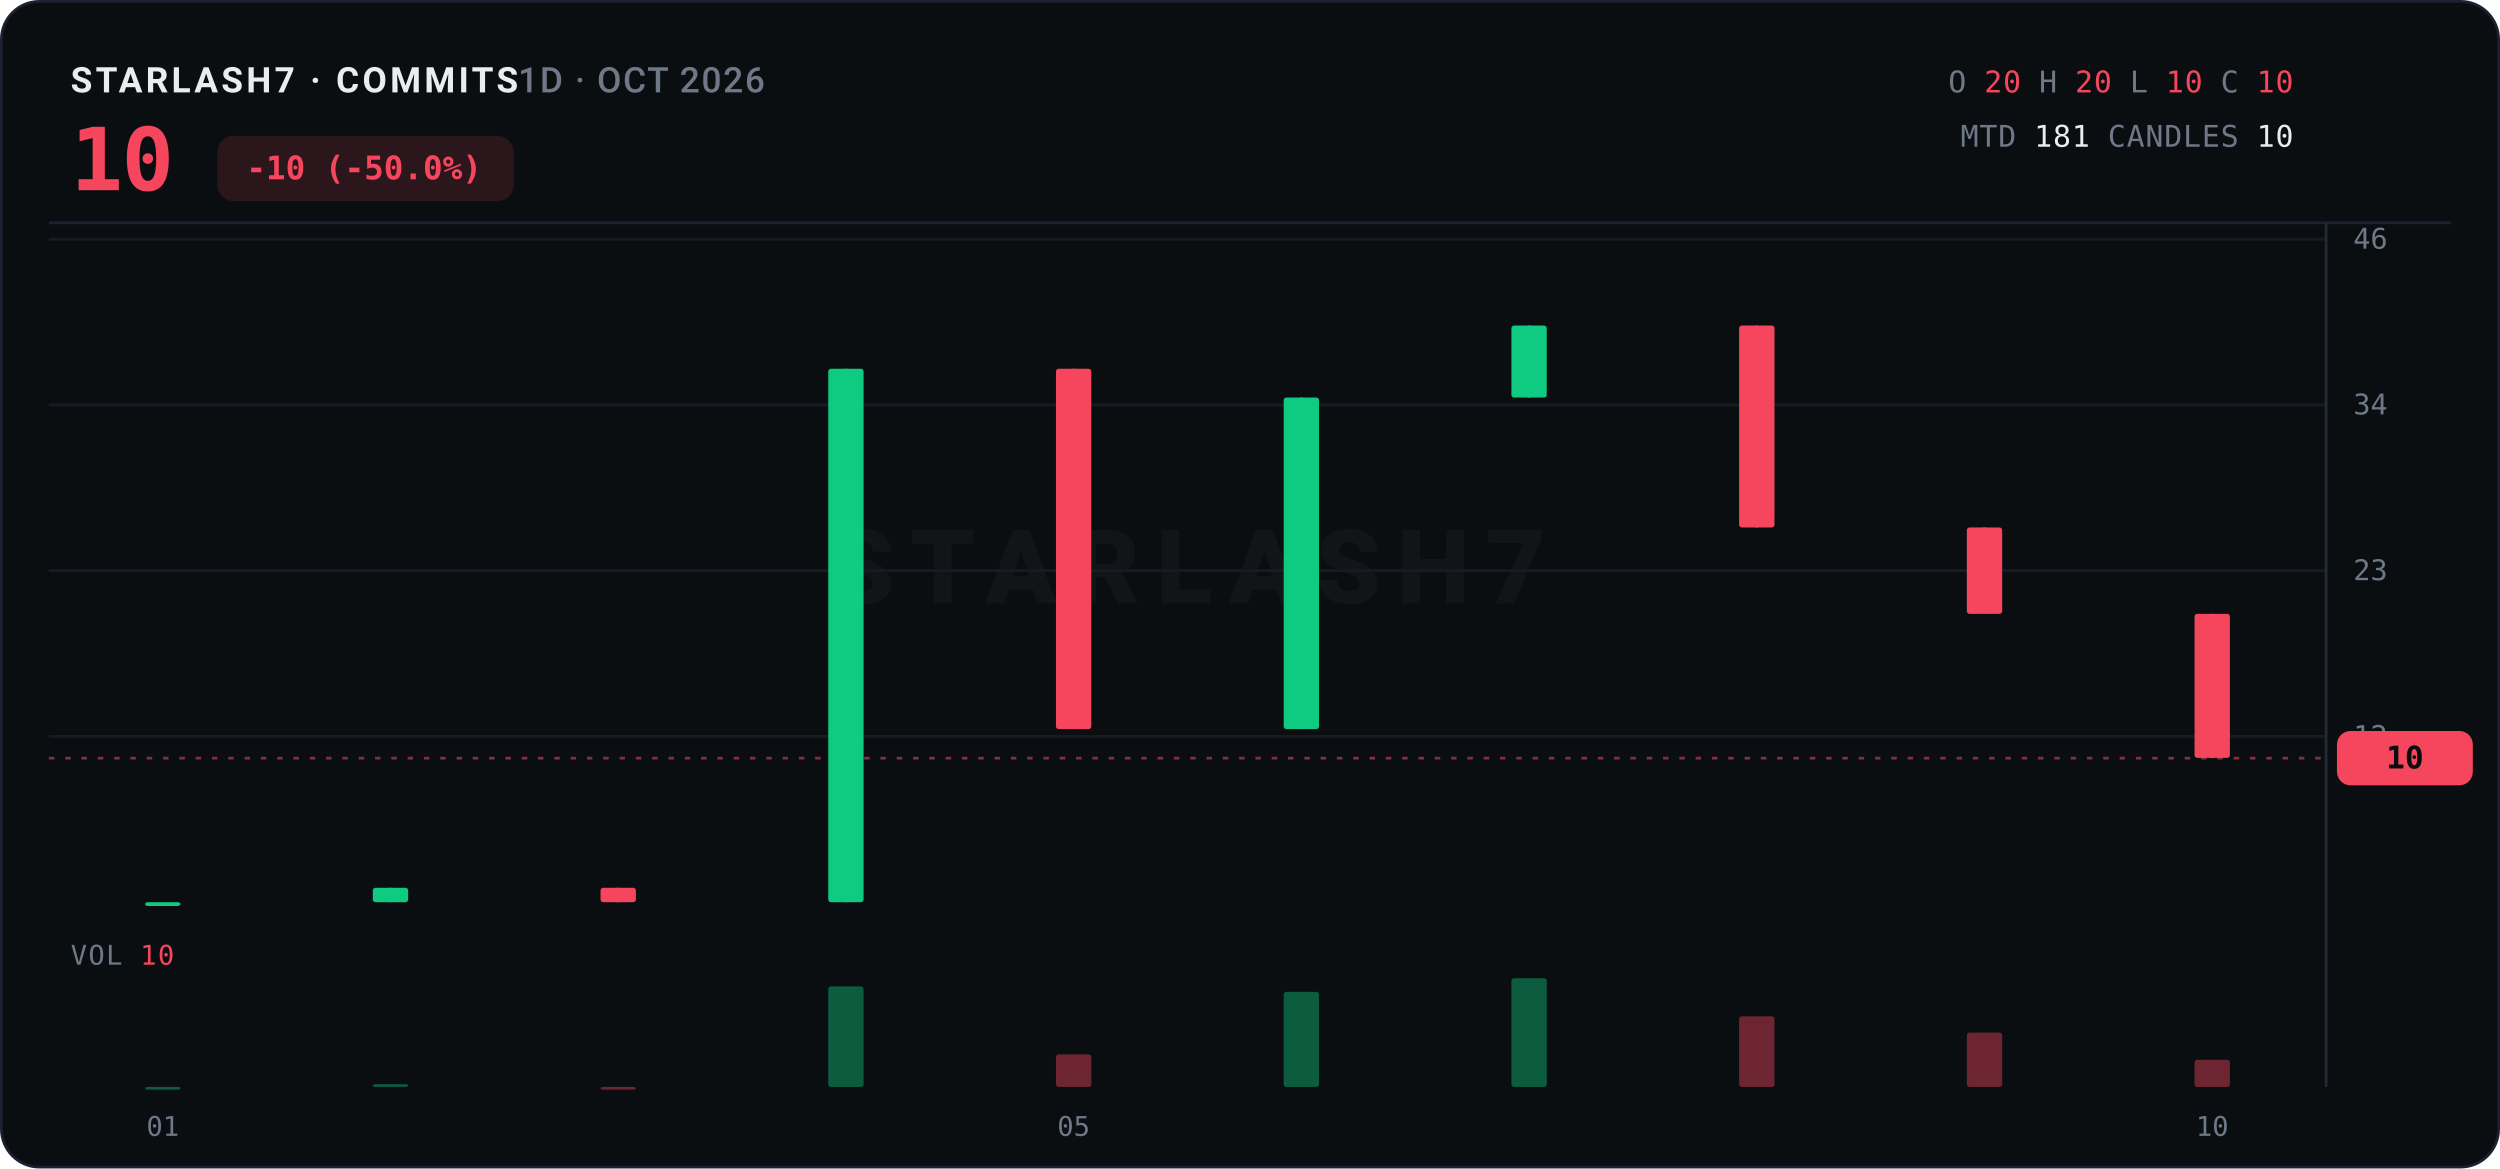
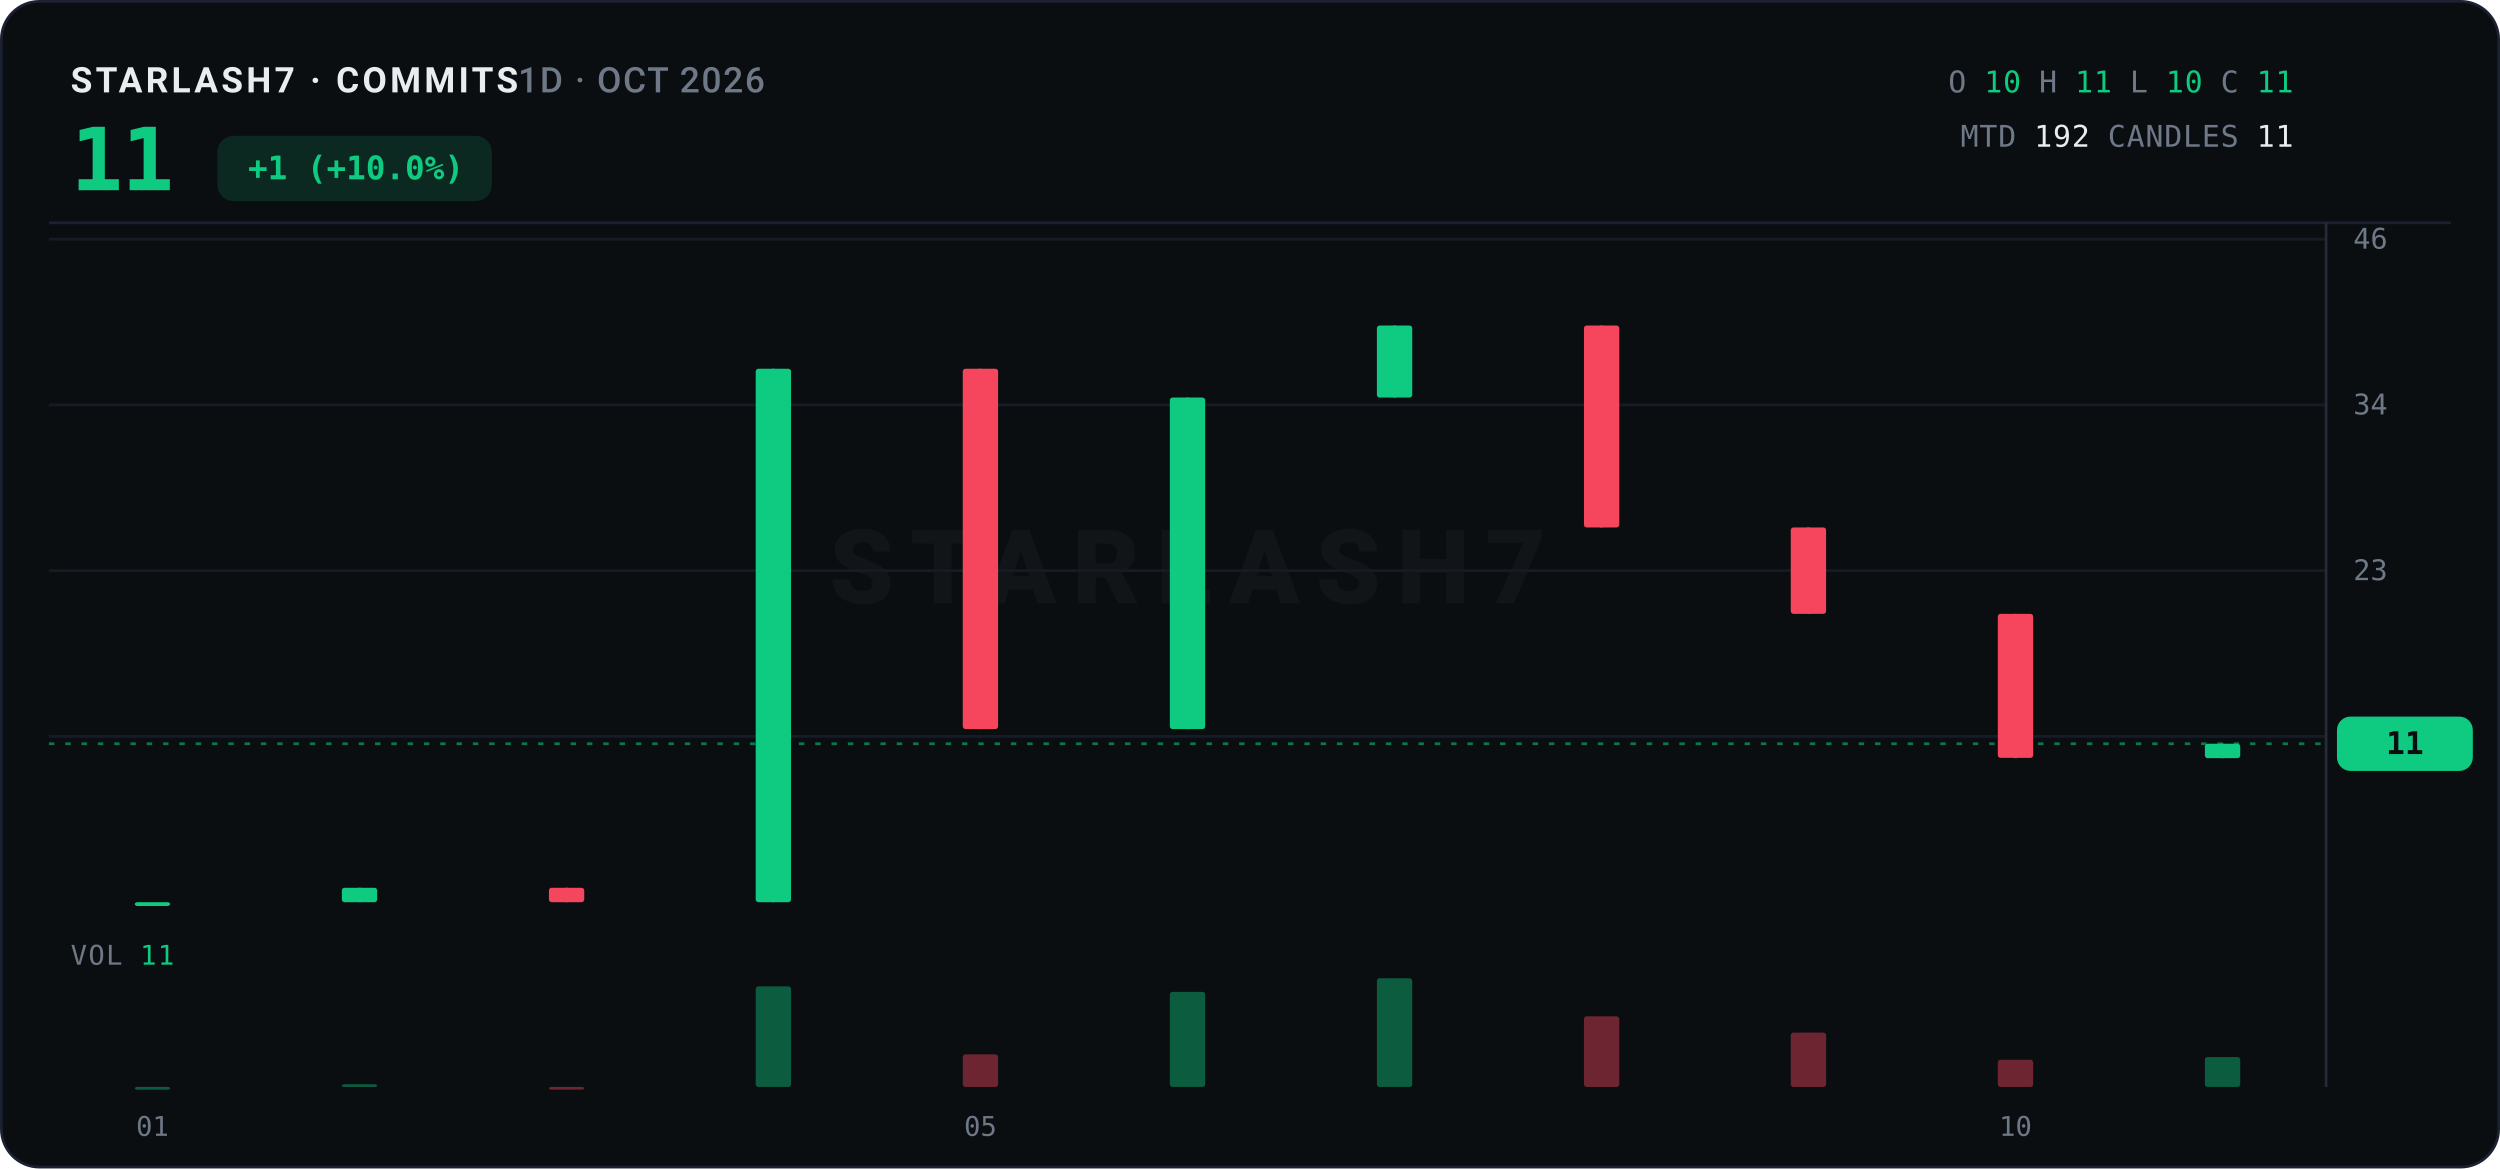
<svg xmlns="http://www.w3.org/2000/svg" width="920" height="430" viewBox="0 0 920 430">
  <rect x="0.5" y="0.5" width="919" height="429" rx="14" fill="#0B0E11" stroke="#1B2130" />
  <text x="26" y="34" font-family="ui-sans-serif,system-ui,-apple-system,'Segoe UI',Roboto,sans-serif" font-size="13" font-weight="700" letter-spacing="1.2" fill="#EAECEF">STARLASH7 · COMMITS<tspan fill="#6E7887" font-weight="500" letter-spacing="0.6">  1D · OCT 2026</tspan>
  </text>
-   <text x="26" y="70" font-family="ui-monospace,'SF Mono',SFMono-Regular,Menlo,Consolas,monospace" font-size="32" font-weight="800" fill="#F6465D" letter-spacing="-0.5">10</text>
-   <rect x="80" y="50" width="109" height="24" rx="6" fill="#F6465D" opacity="0.14" />
-   <text x="134" y="66" text-anchor="middle" font-family="ui-monospace,'SF Mono',SFMono-Regular,Menlo,Consolas,monospace" font-size="12" font-weight="700" fill="#F6465D">-10 (-50.0%)</text>
+   <text x="26" y="70" font-family="ui-monospace,'SF Mono',SFMono-Regular,Menlo,Consolas,monospace" font-size="32" font-weight="800" fill="#0ECB81" letter-spacing="-0.5">11</text>
+   <rect x="80" y="50" width="101" height="24" rx="6" fill="#0ECB81" opacity="0.14" />
+   <text x="131" y="66" text-anchor="middle" font-family="ui-monospace,'SF Mono',SFMono-Regular,Menlo,Consolas,monospace" font-size="12" font-weight="700" fill="#0ECB81">+1 (+10.0%)</text>
  <text x="844" y="34" text-anchor="end" font-family="ui-monospace,'SF Mono',SFMono-Regular,Menlo,Consolas,monospace" font-size="11" letter-spacing="0.3">
    <tspan fill="#6E7887">O</tspan>
-     <tspan fill="#F6465D">20</tspan>
+     <tspan fill="#0ECB81">10</tspan>
    <tspan fill="#6E7887">H</tspan>
-     <tspan fill="#F6465D">20</tspan>
+     <tspan fill="#0ECB81">11</tspan>
    <tspan fill="#6E7887">L</tspan>
-     <tspan fill="#F6465D">10</tspan>
+     <tspan fill="#0ECB81">10</tspan>
    <tspan fill="#6E7887">C</tspan>
-     <tspan fill="#F6465D">10</tspan>
+     <tspan fill="#0ECB81">11</tspan>
  </text>
  <text x="844" y="54" text-anchor="end" font-family="ui-monospace,'SF Mono',SFMono-Regular,Menlo,Consolas,monospace" font-size="11" letter-spacing="0.3">
    <tspan fill="#6E7887">MTD</tspan>
-     <tspan fill="#EAECEF">181</tspan>
+     <tspan fill="#EAECEF">192</tspan>
    <tspan fill="#6E7887">CANDLES</tspan>
-     <tspan fill="#EAECEF">10</tspan>
+     <tspan fill="#EAECEF">11</tspan>
  </text>
  <line x1="18" y1="82" x2="902" y2="82" stroke="#1B2130" stroke-width="1" />
  <text x="437.0" y="222.0" text-anchor="middle" font-family="ui-sans-serif,system-ui,-apple-system,'Segoe UI',Roboto,sans-serif" font-size="38" font-weight="800" letter-spacing="6" fill="#EAECEF" opacity="0.035">STARLASH7</text>
  <line x1="18" y1="271.0" x2="856" y2="271.0" stroke="#161C26" stroke-width="1" />
  <text x="866" y="274.5" font-family="ui-monospace,'SF Mono',SFMono-Regular,Menlo,Consolas,monospace" font-size="10.5" fill="#6E7887">12</text>
  <line x1="18" y1="210.0" x2="856" y2="210.0" stroke="#161C26" stroke-width="1" />
  <text x="866" y="213.5" font-family="ui-monospace,'SF Mono',SFMono-Regular,Menlo,Consolas,monospace" font-size="10.5" fill="#6E7887">23</text>
  <line x1="18" y1="149.0" x2="856" y2="149.0" stroke="#161C26" stroke-width="1" />
  <text x="866" y="152.5" font-family="ui-monospace,'SF Mono',SFMono-Regular,Menlo,Consolas,monospace" font-size="10.5" fill="#6E7887">34</text>
  <line x1="18" y1="88.0" x2="856" y2="88.0" stroke="#161C26" stroke-width="1" />
  <text x="866" y="91.5" font-family="ui-monospace,'SF Mono',SFMono-Regular,Menlo,Consolas,monospace" font-size="10.5" fill="#6E7887">46</text>
  <line x1="856" y1="82" x2="856" y2="400" stroke="#242B38" stroke-width="1" />
-   <line x1="18" y1="279.0" x2="856" y2="279.0" stroke="#F6465D" stroke-width="1" stroke-dasharray="2 4" opacity="0.55" />
-   <rect x="860" y="269.0" width="50" height="20" rx="5" fill="#F6465D" />
-   <text x="885.0" y="282.8" text-anchor="middle" font-family="ui-monospace,'SF Mono',SFMono-Regular,Menlo,Consolas,monospace" font-size="11.5" font-weight="800" fill="#0B0E11">10</text>
-   <line x1="59.9" y1="332.0" x2="59.9" y2="332.0" stroke="#0ECB81" stroke-width="1" />
-   <rect x="53.4" y="332.0" width="13.0" height="1.4" rx="1" fill="#0ECB81" />
-   <line x1="143.7" y1="326.7" x2="143.7" y2="332.0" stroke="#0ECB81" stroke-width="1" />
-   <rect x="137.2" y="326.7" width="13.0" height="5.3" rx="1" fill="#0ECB81" />
-   <line x1="227.5" y1="326.7" x2="227.5" y2="332.0" stroke="#F6465D" stroke-width="1" />
-   <rect x="221.0" y="326.7" width="13.0" height="5.3" rx="1" fill="#F6465D" />
-   <line x1="311.3" y1="135.7" x2="311.3" y2="332.0" stroke="#0ECB81" stroke-width="1" />
-   <rect x="304.8" y="135.7" width="13.0" height="196.3" rx="1" fill="#0ECB81" />
-   <line x1="395.1" y1="135.7" x2="395.1" y2="268.3" stroke="#F6465D" stroke-width="1" />
-   <rect x="388.6" y="135.7" width="13.0" height="132.6" rx="1" fill="#F6465D" />
-   <line x1="478.9" y1="146.3" x2="478.9" y2="268.3" stroke="#0ECB81" stroke-width="1" />
-   <rect x="472.4" y="146.3" width="13.0" height="122.0" rx="1" fill="#0ECB81" />
-   <line x1="562.7" y1="119.8" x2="562.7" y2="146.3" stroke="#0ECB81" stroke-width="1" />
-   <rect x="556.2" y="119.8" width="13.0" height="26.5" rx="1" fill="#0ECB81" />
-   <line x1="646.5" y1="119.8" x2="646.5" y2="194.1" stroke="#F6465D" stroke-width="1" />
-   <rect x="640.0" y="119.8" width="13.0" height="74.3" rx="1" fill="#F6465D" />
-   <line x1="730.3" y1="194.1" x2="730.3" y2="225.9" stroke="#F6465D" stroke-width="1" />
-   <rect x="723.8" y="194.1" width="13.0" height="31.8" rx="1" fill="#F6465D" />
-   <line x1="814.1" y1="225.9" x2="814.1" y2="279.0" stroke="#F6465D" stroke-width="1" />
-   <rect x="807.6" y="225.9" width="13.0" height="53.0" rx="1" fill="#F6465D" />
-   <text x="26" y="355" font-family="ui-monospace,'SF Mono',SFMono-Regular,Menlo,Consolas,monospace" font-size="10" letter-spacing="0.5" fill="#6E7887">VOL <tspan fill="#F6465D">10</tspan>
+   <line x1="18" y1="273.7" x2="856" y2="273.7" stroke="#0ECB81" stroke-width="1" stroke-dasharray="2 4" opacity="0.55" />
+   <rect x="860" y="263.7" width="50" height="20" rx="5" fill="#0ECB81" />
+   <text x="885.0" y="277.5" text-anchor="middle" font-family="ui-monospace,'SF Mono',SFMono-Regular,Menlo,Consolas,monospace" font-size="11.5" font-weight="800" fill="#0B0E11">11</text>
+   <line x1="56.1" y1="332.0" x2="56.1" y2="332.0" stroke="#0ECB81" stroke-width="1" />
+   <rect x="49.6" y="332.0" width="13.0" height="1.4" rx="1" fill="#0ECB81" />
+   <line x1="132.3" y1="326.7" x2="132.3" y2="332.0" stroke="#0ECB81" stroke-width="1" />
+   <rect x="125.8" y="326.7" width="13.0" height="5.3" rx="1" fill="#0ECB81" />
+   <line x1="208.5" y1="326.7" x2="208.5" y2="332.0" stroke="#F6465D" stroke-width="1" />
+   <rect x="202.0" y="326.7" width="13.0" height="5.3" rx="1" fill="#F6465D" />
+   <line x1="284.6" y1="135.7" x2="284.6" y2="332.0" stroke="#0ECB81" stroke-width="1" />
+   <rect x="278.1" y="135.7" width="13.0" height="196.3" rx="1" fill="#0ECB81" />
+   <line x1="360.8" y1="135.7" x2="360.8" y2="268.3" stroke="#F6465D" stroke-width="1" />
+   <rect x="354.3" y="135.7" width="13.0" height="132.6" rx="1" fill="#F6465D" />
+   <line x1="437.0" y1="146.3" x2="437.0" y2="268.3" stroke="#0ECB81" stroke-width="1" />
+   <rect x="430.5" y="146.3" width="13.0" height="122.0" rx="1" fill="#0ECB81" />
+   <line x1="513.2" y1="119.8" x2="513.2" y2="146.3" stroke="#0ECB81" stroke-width="1" />
+   <rect x="506.7" y="119.8" width="13.0" height="26.5" rx="1" fill="#0ECB81" />
+   <line x1="589.4" y1="119.8" x2="589.4" y2="194.1" stroke="#F6465D" stroke-width="1" />
+   <rect x="582.9" y="119.8" width="13.0" height="74.3" rx="1" fill="#F6465D" />
+   <line x1="665.5" y1="194.1" x2="665.5" y2="225.9" stroke="#F6465D" stroke-width="1" />
+   <rect x="659.0" y="194.1" width="13.0" height="31.8" rx="1" fill="#F6465D" />
+   <line x1="741.7" y1="225.9" x2="741.7" y2="279.0" stroke="#F6465D" stroke-width="1" />
+   <rect x="735.2" y="225.9" width="13.0" height="53.0" rx="1" fill="#F6465D" />
+   <line x1="817.9" y1="273.7" x2="817.9" y2="279.0" stroke="#0ECB81" stroke-width="1" />
+   <rect x="811.4" y="273.7" width="13.0" height="5.3" rx="1" fill="#0ECB81" />
+   <text x="26" y="355" font-family="ui-monospace,'SF Mono',SFMono-Regular,Menlo,Consolas,monospace" font-size="10" letter-spacing="0.5" fill="#6E7887">VOL <tspan fill="#0ECB81">11</tspan>
  </text>
-   <rect x="53.4" y="400.0" width="13.0" height="1.0" rx="1" fill="#0ECB81" opacity="0.42" />
-   <rect x="137.2" y="399.0" width="13.0" height="1.0" rx="1" fill="#0ECB81" opacity="0.42" />
-   <rect x="221.0" y="400.0" width="13.0" height="1.0" rx="1" fill="#F6465D" opacity="0.42" />
-   <rect x="304.8" y="363.0" width="13.0" height="37.0" rx="1" fill="#0ECB81" opacity="0.42" />
-   <rect x="388.6" y="388.0" width="13.0" height="12.0" rx="1" fill="#F6465D" opacity="0.42" />
-   <rect x="472.4" y="365.0" width="13.0" height="35.0" rx="1" fill="#0ECB81" opacity="0.42" />
-   <rect x="556.2" y="360.0" width="13.0" height="40.0" rx="1" fill="#0ECB81" opacity="0.42" />
-   <rect x="640.0" y="374.0" width="13.0" height="26.0" rx="1" fill="#F6465D" opacity="0.42" />
-   <rect x="723.8" y="380.0" width="13.0" height="20.0" rx="1" fill="#F6465D" opacity="0.42" />
-   <rect x="807.6" y="390.0" width="13.0" height="10.0" rx="1" fill="#F6465D" opacity="0.42" />
-   <text x="59.9" y="418" text-anchor="middle" font-family="ui-monospace,'SF Mono',SFMono-Regular,Menlo,Consolas,monospace" font-size="10" fill="#6E7887">01</text>
-   <text x="395.1" y="418" text-anchor="middle" font-family="ui-monospace,'SF Mono',SFMono-Regular,Menlo,Consolas,monospace" font-size="10" fill="#6E7887">05</text>
-   <text x="814.1" y="418" text-anchor="middle" font-family="ui-monospace,'SF Mono',SFMono-Regular,Menlo,Consolas,monospace" font-size="10" fill="#6E7887">10</text>
+   <rect x="49.6" y="400.0" width="13.0" height="1.0" rx="1" fill="#0ECB81" opacity="0.42" />
+   <rect x="125.8" y="399.0" width="13.0" height="1.0" rx="1" fill="#0ECB81" opacity="0.42" />
+   <rect x="202.0" y="400.0" width="13.0" height="1.0" rx="1" fill="#F6465D" opacity="0.42" />
+   <rect x="278.1" y="363.0" width="13.0" height="37.0" rx="1" fill="#0ECB81" opacity="0.42" />
+   <rect x="354.3" y="388.0" width="13.0" height="12.0" rx="1" fill="#F6465D" opacity="0.42" />
+   <rect x="430.5" y="365.0" width="13.0" height="35.0" rx="1" fill="#0ECB81" opacity="0.42" />
+   <rect x="506.7" y="360.0" width="13.0" height="40.0" rx="1" fill="#0ECB81" opacity="0.42" />
+   <rect x="582.9" y="374.0" width="13.0" height="26.0" rx="1" fill="#F6465D" opacity="0.42" />
+   <rect x="659.0" y="380.0" width="13.0" height="20.0" rx="1" fill="#F6465D" opacity="0.42" />
+   <rect x="735.2" y="390.0" width="13.0" height="10.0" rx="1" fill="#F6465D" opacity="0.42" />
+   <rect x="811.4" y="389.0" width="13.0" height="11.0" rx="1" fill="#0ECB81" opacity="0.42" />
+   <text x="56.1" y="418" text-anchor="middle" font-family="ui-monospace,'SF Mono',SFMono-Regular,Menlo,Consolas,monospace" font-size="10" fill="#6E7887">01</text>
+   <text x="360.8" y="418" text-anchor="middle" font-family="ui-monospace,'SF Mono',SFMono-Regular,Menlo,Consolas,monospace" font-size="10" fill="#6E7887">05</text>
+   <text x="741.7" y="418" text-anchor="middle" font-family="ui-monospace,'SF Mono',SFMono-Regular,Menlo,Consolas,monospace" font-size="10" fill="#6E7887">10</text>
</svg>
